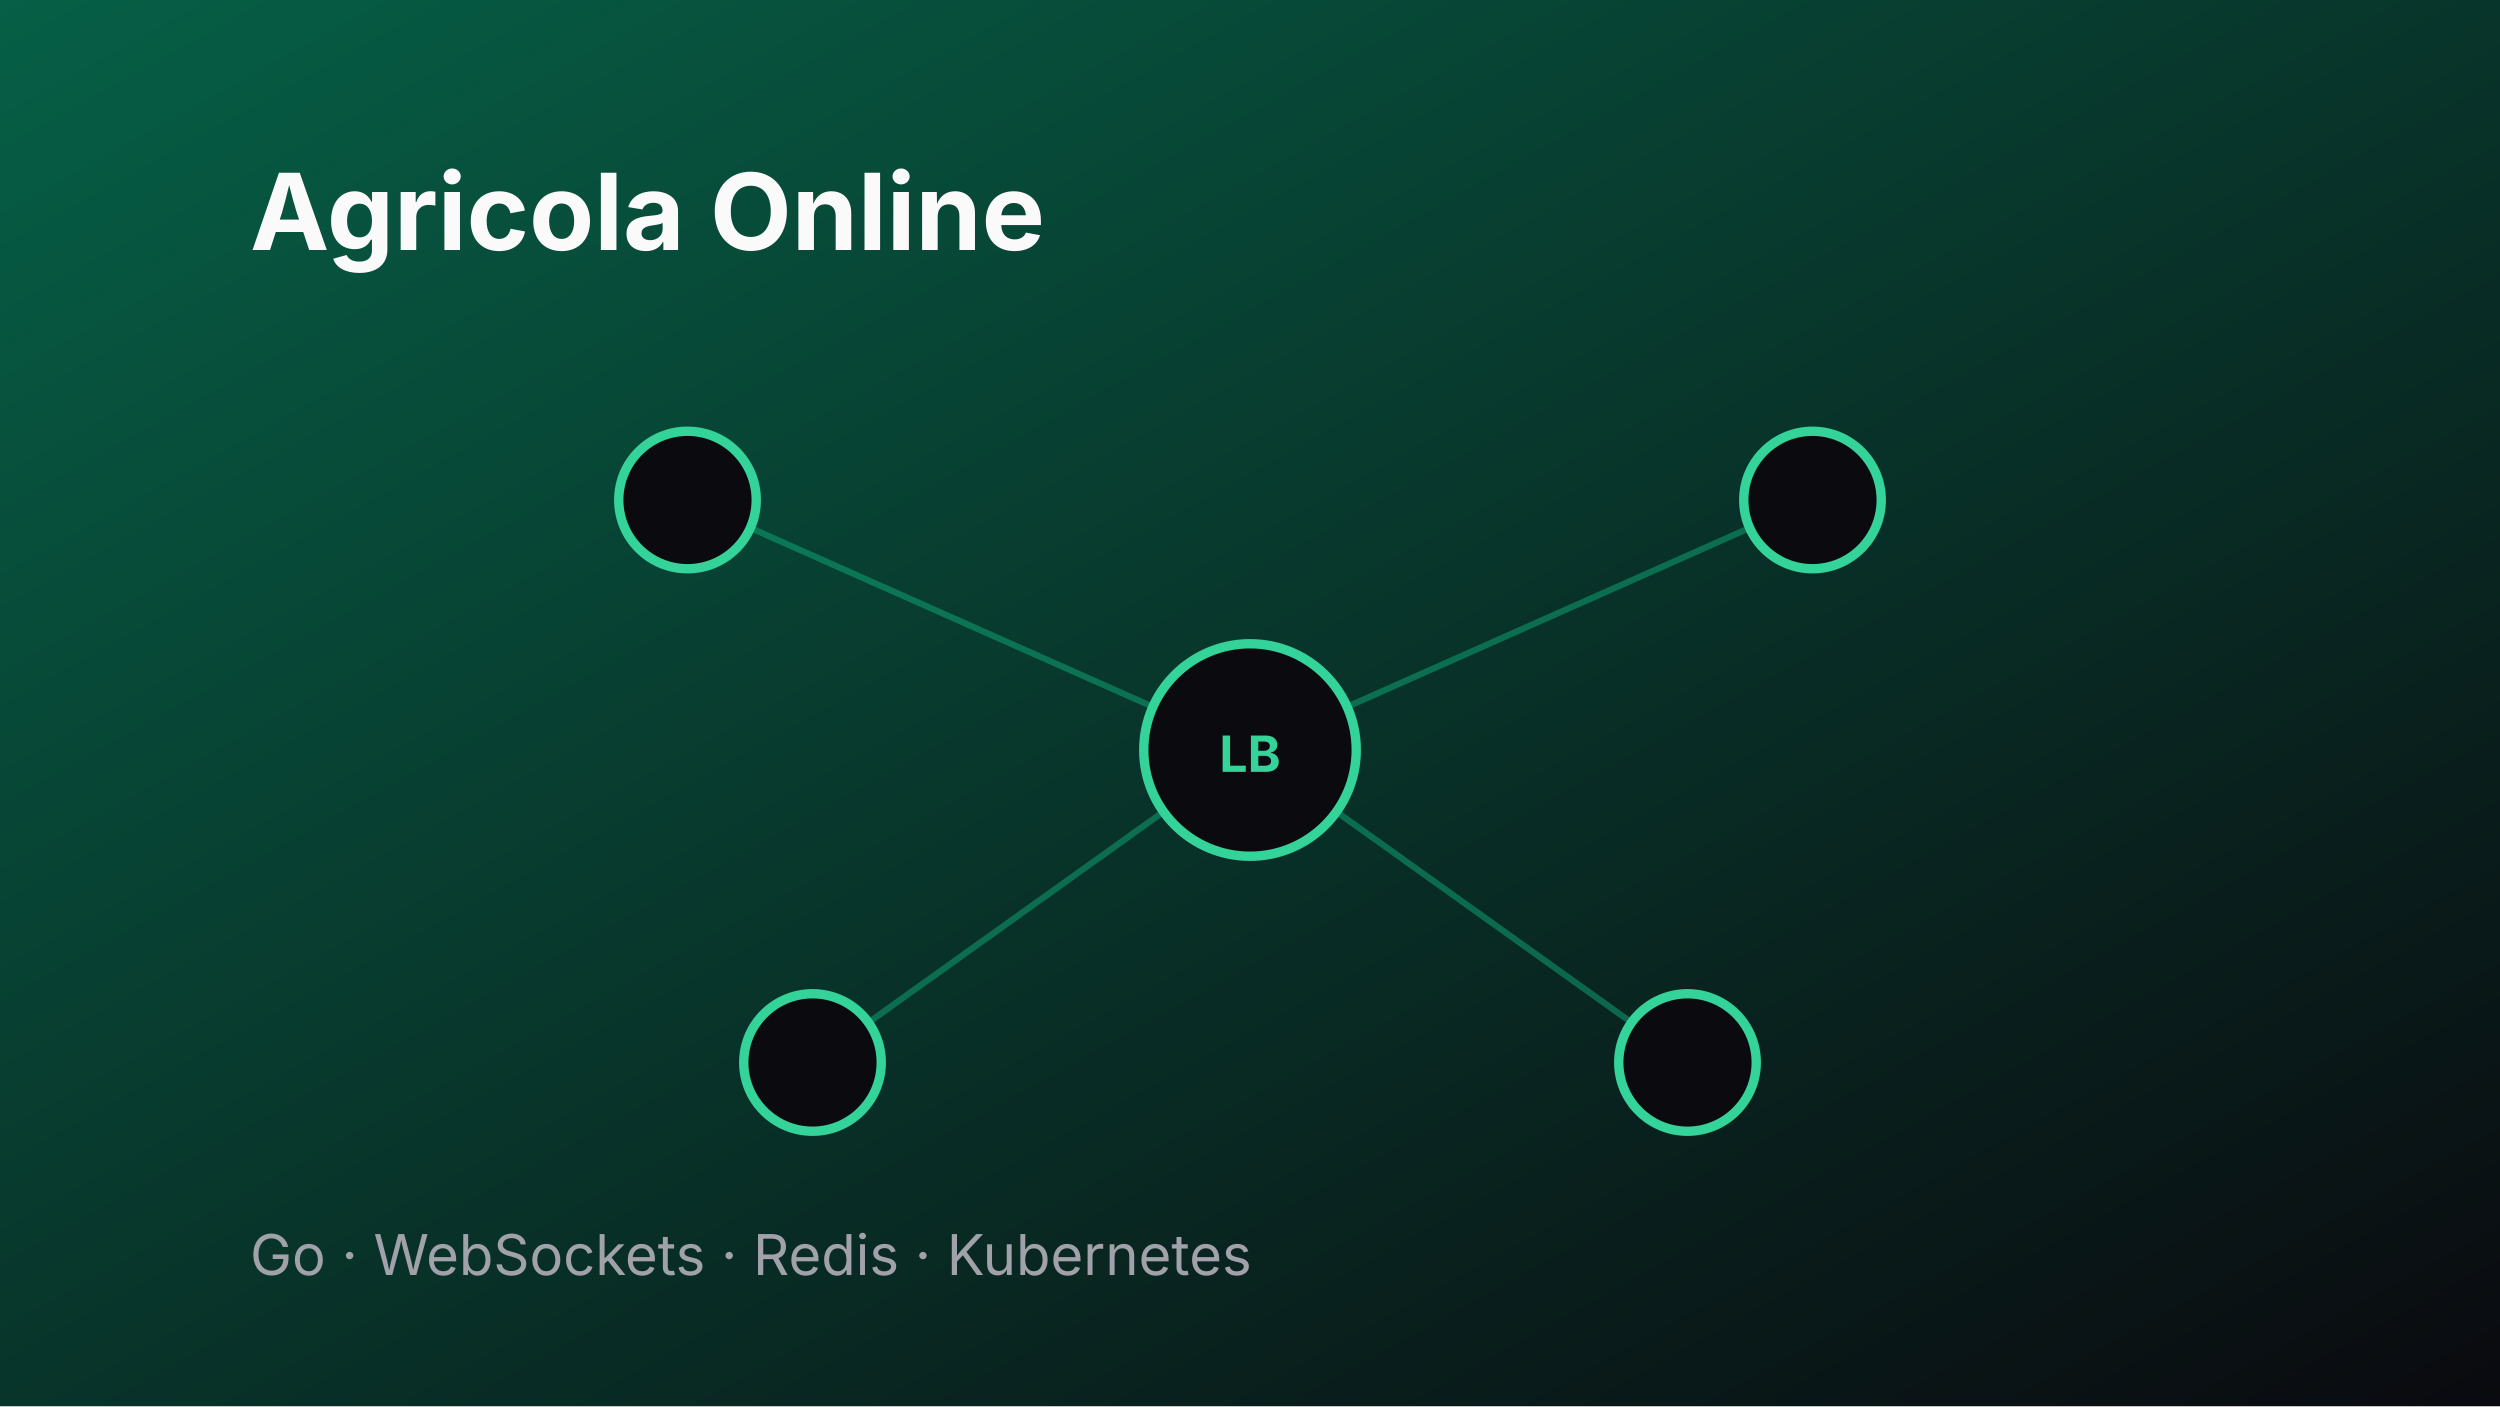
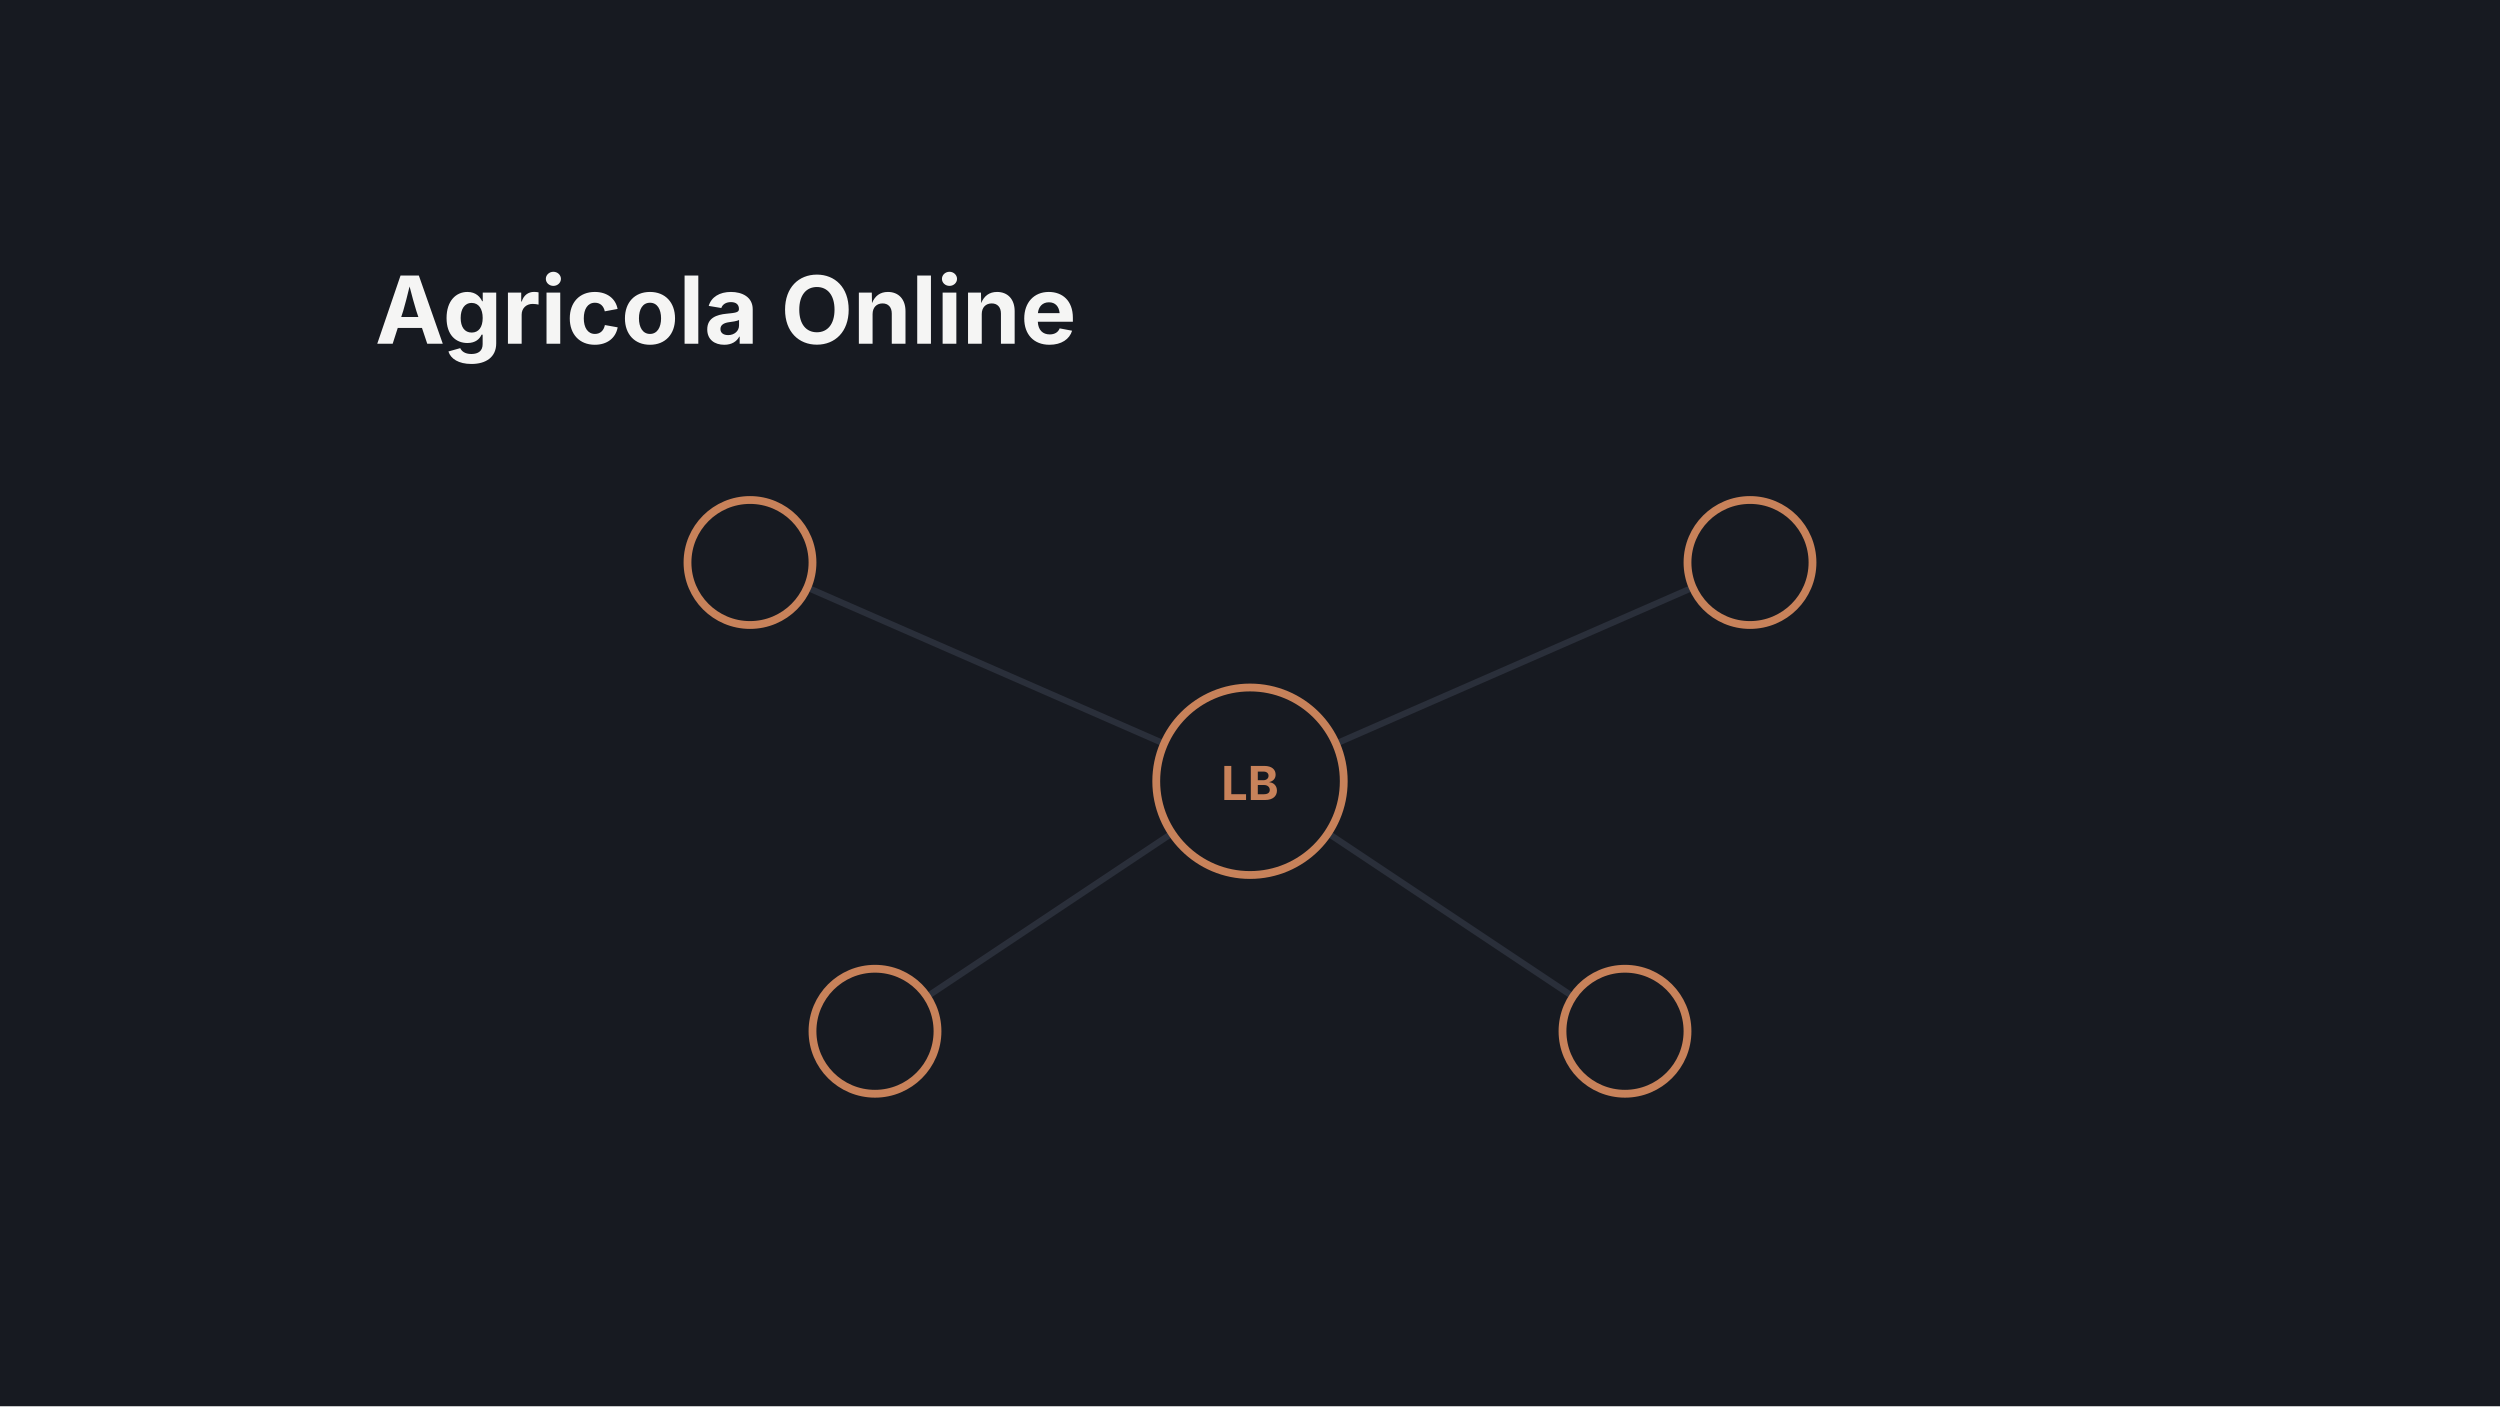
<svg xmlns="http://www.w3.org/2000/svg" viewBox="0 0 800 450" width="800" height="450" role="img" aria-label="Agricola Online">
-   <defs>
-     <linearGradient id="ag" x1="0" y1="0" x2="1" y2="1">
-       <stop offset="0" stop-color="#065f46" />
-       <stop offset="1" stop-color="#0a0a0f" />
-     </linearGradient>
-   </defs>
-   <rect width="800" height="450" fill="url(#ag)" />
-   <g stroke="#10b981" stroke-width="2" opacity="0.45">
-     <line x1="400" y1="240" x2="220" y2="160" />
-     <line x1="400" y1="240" x2="580" y2="160" />
-     <line x1="400" y1="240" x2="260" y2="340" />
-     <line x1="400" y1="240" x2="540" y2="340" />
+   <rect width="800" height="450" fill="#171a21" />
+   <g stroke="#2a2f3a" stroke-width="2">
+     <line x1="400" y1="250" x2="240" y2="180" />
+     <line x1="400" y1="250" x2="560" y2="180" />
+     <line x1="400" y1="250" x2="280" y2="330" />
+     <line x1="400" y1="250" x2="520" y2="330" />
  </g>
-   <g fill="#0a0a0f" stroke="#34d399" stroke-width="3">
-     <circle cx="400" cy="240" r="34" />
-     <circle cx="220" cy="160" r="22" />
-     <circle cx="580" cy="160" r="22" />
-     <circle cx="260" cy="340" r="22" />
-     <circle cx="540" cy="340" r="22" />
+   <g fill="#171a21" stroke="#c8825a" stroke-width="2.5">
+     <circle cx="400" cy="250" r="30" />
+     <circle cx="240" cy="180" r="20" />
+     <circle cx="560" cy="180" r="20" />
+     <circle cx="280" cy="330" r="20" />
+     <circle cx="520" cy="330" r="20" />
  </g>
-   <text x="400" y="247" fill="#34d399" font-family="Inter, sans-serif" font-size="16" font-weight="700" text-anchor="middle">LB</text>
-   <text x="80" y="80" fill="#fafafa" font-family="Inter, sans-serif" font-size="34" font-weight="700">Agricola Online</text>
-   <text x="80" y="408" fill="#a1a1aa" font-family="Inter, sans-serif" font-size="18">Go · WebSockets · Redis · Kubernetes</text>
+   <text x="400" y="256" fill="#c8825a" font-family="Inter, sans-serif" font-size="15" font-weight="700" text-anchor="middle">LB</text>
+   <text x="120" y="110" fill="#f5f5f4" font-family="Inter, sans-serif" font-size="30" font-weight="700">Agricola Online</text>
</svg>
